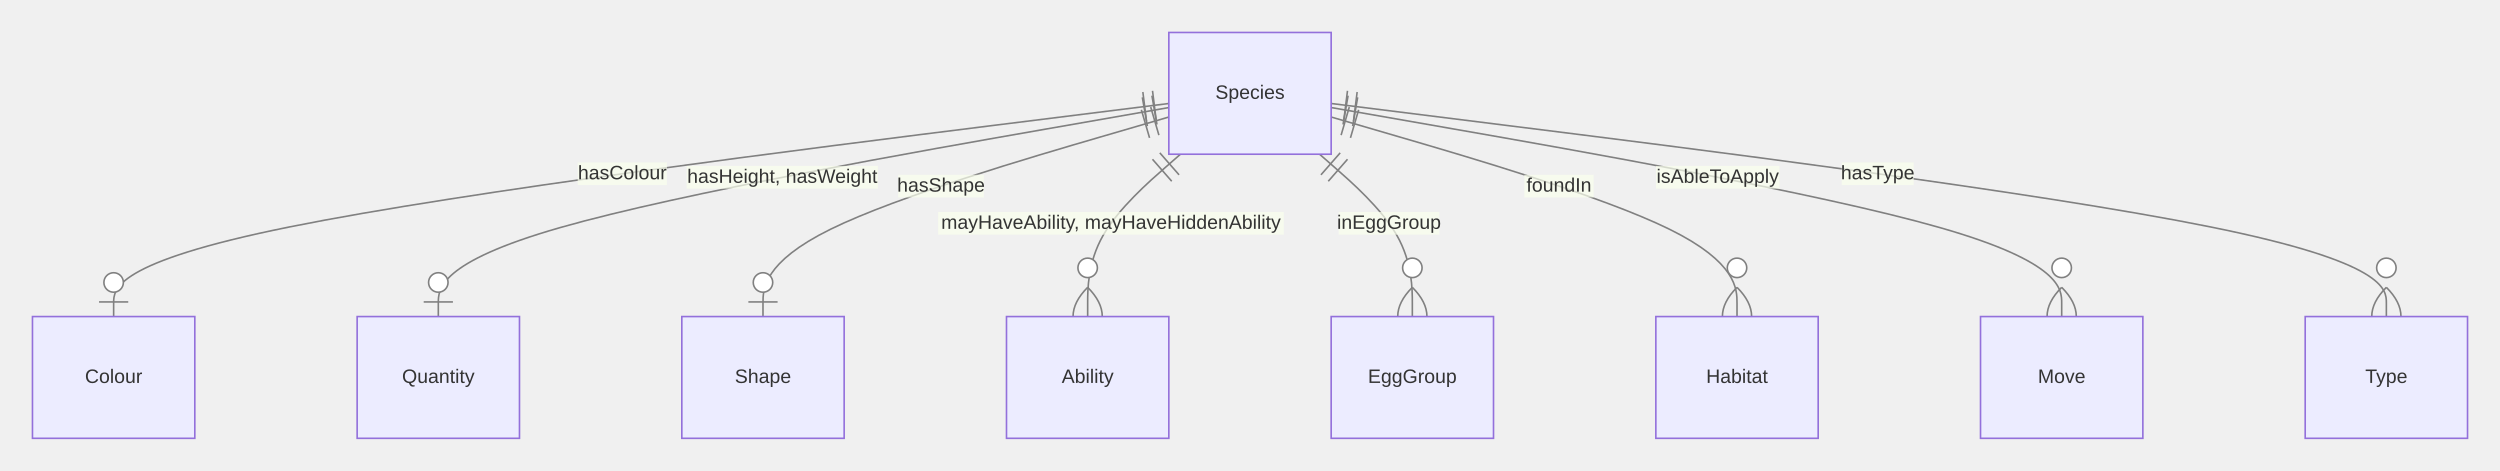
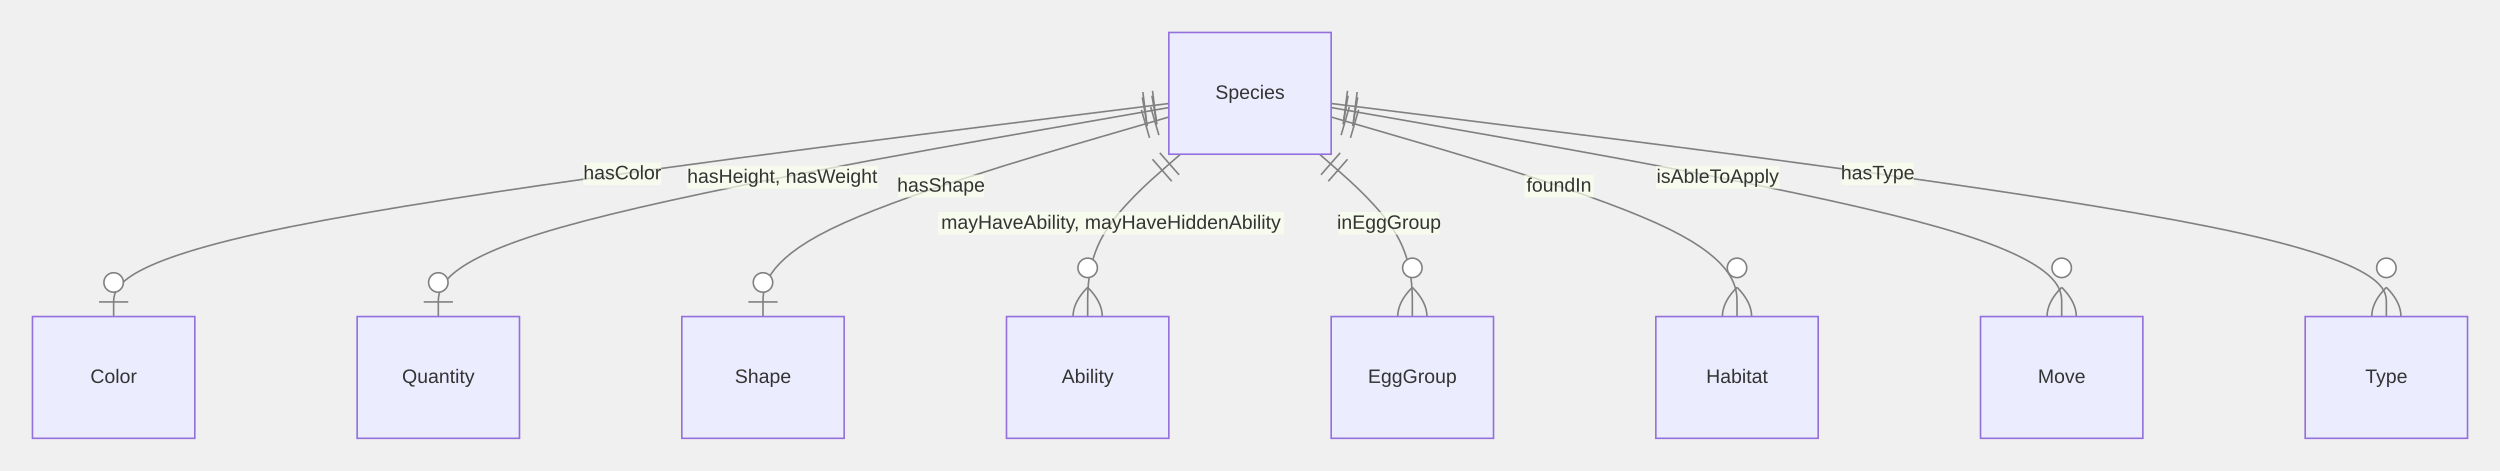
<svg xmlns="http://www.w3.org/2000/svg" aria-roledescription="er" role="graphics-document document" viewBox="0 0 1540 290" height="290" width="1540" id="container">
  <style>#container{font-family:"trebuchet ms",verdana,arial,sans-serif;font-size:16px;fill:#333;}#container .error-icon{fill:#552222;}#container .error-text{fill:#552222;stroke:#552222;}#container .edge-thickness-normal{stroke-width:1px;}#container .edge-thickness-thick{stroke-width:3.5px;}#container .edge-pattern-solid{stroke-dasharray:0;}#container .edge-thickness-invisible{stroke-width:0;fill:none;}#container .edge-pattern-dashed{stroke-dasharray:3;}#container .edge-pattern-dotted{stroke-dasharray:2;}#container .marker{fill:#333333;stroke:#333333;}#container .marker.cross{stroke:#333333;}#container svg{font-family:"trebuchet ms",verdana,arial,sans-serif;font-size:16px;}#container p{margin:0;}#container .entityBox{fill:#ECECFF;stroke:#9370DB;}#container .attributeBoxOdd{fill:#ffffff;stroke:#9370DB;}#container .attributeBoxEven{fill:#f2f2f2;stroke:#9370DB;}#container .relationshipLabelBox{fill:hsl(80, 100%, 96.275%);opacity:0.7;background-color:hsl(80, 100%, 96.275%);}#container .relationshipLabelBox rect{opacity:0.5;}#container .relationshipLine{stroke:#333333;}#container .entityTitleText{text-anchor:middle;font-size:18px;fill:#333;}#container #MD_PARENT_START{fill:#f5f5f5!important;stroke:#333333!important;stroke-width:1;}#container #MD_PARENT_END{fill:#f5f5f5!important;stroke:#333333!important;stroke-width:1;}#container :root{--mermaid-font-family:"trebuchet ms",verdana,arial,sans-serif;}</style>
  <g />
  <defs>
    <marker orient="auto" markerHeight="240" markerWidth="190" refY="7" refX="0" id="MD_PARENT_START">
      <path d="M 18,7 L9,13 L1,7 L9,1 Z" />
    </marker>
  </defs>
  <defs>
    <marker orient="auto" markerHeight="28" markerWidth="20" refY="7" refX="19" id="MD_PARENT_END">
      <path d="M 18,7 L9,13 L1,7 L9,1 Z" />
    </marker>
  </defs>
  <defs>
    <marker orient="auto" markerHeight="18" markerWidth="18" refY="9" refX="0" id="ONLY_ONE_START">
      <path d="M9,0 L9,18 M15,0 L15,18" fill="none" stroke="gray" />
    </marker>
  </defs>
  <defs>
    <marker orient="auto" markerHeight="18" markerWidth="18" refY="9" refX="18" id="ONLY_ONE_END">
      <path d="M3,0 L3,18 M9,0 L9,18" fill="none" stroke="gray" />
    </marker>
  </defs>
  <defs>
    <marker orient="auto" markerHeight="18" markerWidth="30" refY="9" refX="0" id="ZERO_OR_ONE_START">
      <circle r="6" cy="9" cx="21" fill="white" stroke="gray" />
      <path d="M9,0 L9,18" fill="none" stroke="gray" />
    </marker>
  </defs>
  <defs>
    <marker orient="auto" markerHeight="18" markerWidth="30" refY="9" refX="30" id="ZERO_OR_ONE_END">
      <circle r="6" cy="9" cx="9" fill="white" stroke="gray" />
      <path d="M21,0 L21,18" fill="none" stroke="gray" />
    </marker>
  </defs>
  <defs>
    <marker orient="auto" markerHeight="36" markerWidth="45" refY="18" refX="18" id="ONE_OR_MORE_START">
      <path d="M0,18 Q 18,0 36,18 Q 18,36 0,18 M42,9 L42,27" fill="none" stroke="gray" />
    </marker>
  </defs>
  <defs>
    <marker orient="auto" markerHeight="36" markerWidth="45" refY="18" refX="27" id="ONE_OR_MORE_END">
      <path d="M3,9 L3,27 M9,18 Q27,0 45,18 Q27,36 9,18" fill="none" stroke="gray" />
    </marker>
  </defs>
  <defs>
    <marker orient="auto" markerHeight="36" markerWidth="57" refY="18" refX="18" id="ZERO_OR_MORE_START">
      <circle r="6" cy="18" cx="48" fill="white" stroke="gray" />
      <path d="M0,18 Q18,0 36,18 Q18,36 0,18" fill="none" stroke="gray" />
    </marker>
  </defs>
  <defs>
    <marker orient="auto" markerHeight="36" markerWidth="57" refY="18" refX="39" id="ZERO_OR_MORE_END">
      <circle r="6" cy="18" cx="9" fill="white" stroke="gray" />
      <path d="M21,18 Q39,0 57,18 Q39,36 21,18" fill="none" stroke="gray" />
    </marker>
  </defs>
  <path style="stroke: gray; fill: none;" marker-start="url(#ONLY_ONE_START)" marker-end="url(#ZERO_OR_ONE_END)" d="M720,63.75L611.667,77.292C503.333,90.833,286.667,117.917,178.333,139.792C70,161.667,70,178.333,70,186.667L70,195" class="er relationshipLine" />
  <path style="stroke: gray; fill: none;" marker-start="url(#ONLY_ONE_START)" marker-end="url(#ZERO_OR_ONE_END)" d="M720,66.25L645,79.375C570,92.5,420,118.75,345,140.208C270,161.667,270,178.333,270,186.667L270,195" class="er relationshipLine" />
  <path style="stroke: gray; fill: none;" marker-start="url(#ONLY_ONE_START)" marker-end="url(#ZERO_OR_ONE_END)" d="M720,72.083L678.333,84.236C636.667,96.389,553.333,120.694,511.667,141.181C470,161.667,470,178.333,470,186.667L470,195" class="er relationshipLine" />
  <path style="stroke: gray; fill: none;" marker-start="url(#ONLY_ONE_START)" marker-end="url(#ZERO_OR_MORE_END)" d="M727.143,95L717.619,103.333C708.095,111.667,689.048,128.333,679.524,145C670,161.667,670,178.333,670,186.667L670,195" class="er relationshipLine" />
  <path style="stroke: gray; fill: none;" marker-start="url(#ONLY_ONE_START)" marker-end="url(#ZERO_OR_MORE_END)" d="M812.857,95L822.381,103.333C831.905,111.667,850.952,128.333,860.476,145C870,161.667,870,178.333,870,186.667L870,195" class="er relationshipLine" />
  <path style="stroke: gray; fill: none;" marker-start="url(#ONLY_ONE_START)" marker-end="url(#ZERO_OR_MORE_END)" d="M820,72.083L861.667,84.236C903.333,96.389,986.667,120.694,1028.333,141.181C1070,161.667,1070,178.333,1070,186.667L1070,195" class="er relationshipLine" />
  <path style="stroke: gray; fill: none;" marker-start="url(#ONLY_ONE_START)" marker-end="url(#ZERO_OR_MORE_END)" d="M820,66.25L895,79.375C970,92.5,1120,118.75,1195,140.208C1270,161.667,1270,178.333,1270,186.667L1270,195" class="er relationshipLine" />
  <path style="stroke: gray; fill: none;" marker-start="url(#ONLY_ONE_START)" marker-end="url(#ZERO_OR_MORE_END)" d="M820,63.75L928.333,77.292C1036.667,90.833,1253.333,117.917,1361.667,139.792C1470,161.667,1470,178.333,1470,186.667L1470,195" class="er relationshipLine" />
  <g transform="translate(820,195 )" id="entity-EggGroup-c5db389d-db45-5e12-82f2-480735f26054">
    <rect height="75" width="100" y="0" x="0" class="er entityBox" />
    <text style="dominant-baseline: middle; text-anchor: middle; font-size: 12px;" transform="translate(50,37.5)" y="0" x="0" id="text-entity-EggGroup-c5db389d-db45-5e12-82f2-480735f26054" class="er entityLabel">EggGroup</text>
  </g>
  <g transform="translate(720,20 )" id="entity-Species-5fb7bd14-1f92-5321-a2f8-29eca518f07c">
    <rect height="75" width="100" y="0" x="0" class="er entityBox" />
    <text style="dominant-baseline: middle; text-anchor: middle; font-size: 12px;" transform="translate(50,37.5)" y="0" x="0" id="text-entity-Species-5fb7bd14-1f92-5321-a2f8-29eca518f07c" class="er entityLabel">Species</text>
  </g>
-   <g transform="translate(20,195 )" id="entity-Colour-8f581955-fab7-54c2-bd12-b02cd1156346">
+   <g transform="translate(20,195 )" id="entity-Color-a87c14b4-f514-5b2d-8f61-d2c0041c1ff1">
    <rect height="75" width="100" y="0" x="0" class="er entityBox" />
-     <text style="dominant-baseline: middle; text-anchor: middle; font-size: 12px;" transform="translate(50,37.5)" y="0" x="0" id="text-entity-Colour-8f581955-fab7-54c2-bd12-b02cd1156346" class="er entityLabel">Colour</text>
+     <text style="dominant-baseline: middle; text-anchor: middle; font-size: 12px;" transform="translate(50,37.5)" y="0" x="0" id="text-entity-Color-a87c14b4-f514-5b2d-8f61-d2c0041c1ff1" class="er entityLabel">Color</text>
  </g>
  <g transform="translate(220,195 )" id="entity-Quantity-46f11547-7eaf-5ee9-bc9f-a9eb227f8785">
    <rect height="75" width="100" y="0" x="0" class="er entityBox" />
    <text style="dominant-baseline: middle; text-anchor: middle; font-size: 12px;" transform="translate(50,37.5)" y="0" x="0" id="text-entity-Quantity-46f11547-7eaf-5ee9-bc9f-a9eb227f8785" class="er entityLabel">Quantity</text>
  </g>
  <g transform="translate(420,195 )" id="entity-Shape-f18345e8-3e84-511e-91ab-fbc05e2ad372">
    <rect height="75" width="100" y="0" x="0" class="er entityBox" />
    <text style="dominant-baseline: middle; text-anchor: middle; font-size: 12px;" transform="translate(50,37.5)" y="0" x="0" id="text-entity-Shape-f18345e8-3e84-511e-91ab-fbc05e2ad372" class="er entityLabel">Shape</text>
  </g>
  <g transform="translate(620,195 )" id="entity-Ability-2d2f7f5a-3104-5479-9445-4db74fe18930">
    <rect height="75" width="100" y="0" x="0" class="er entityBox" />
    <text style="dominant-baseline: middle; text-anchor: middle; font-size: 12px;" transform="translate(50,37.5)" y="0" x="0" id="text-entity-Ability-2d2f7f5a-3104-5479-9445-4db74fe18930" class="er entityLabel">Ability</text>
  </g>
  <g transform="translate(1020,195 )" id="entity-Habitat-84f61ec1-d040-5890-9c99-5be822c3ae6f">
    <rect height="75" width="100" y="0" x="0" class="er entityBox" />
    <text style="dominant-baseline: middle; text-anchor: middle; font-size: 12px;" transform="translate(50,37.5)" y="0" x="0" id="text-entity-Habitat-84f61ec1-d040-5890-9c99-5be822c3ae6f" class="er entityLabel">Habitat</text>
  </g>
  <g transform="translate(1220,195 )" id="entity-Move-bc8e2787-9ebf-5c38-8a4b-9e7696d2d8de">
    <rect height="75" width="100" y="0" x="0" class="er entityBox" />
    <text style="dominant-baseline: middle; text-anchor: middle; font-size: 12px;" transform="translate(50,37.5)" y="0" x="0" id="text-entity-Move-bc8e2787-9ebf-5c38-8a4b-9e7696d2d8de" class="er entityLabel">Move</text>
  </g>
  <g transform="translate(1420,195 )" id="entity-Type-9ddd46db-41c2-5534-b189-1a81570d0829">
    <rect height="75" width="100" y="0" x="0" class="er entityBox" />
    <text style="dominant-baseline: middle; text-anchor: middle; font-size: 12px;" transform="translate(50,37.5)" y="0" x="0" id="text-entity-Type-9ddd46db-41c2-5534-b189-1a81570d0829" class="er entityLabel">Type</text>
  </g>
-   <rect height="14" width="54.98" y="100.031" x="355.857" class="er relationshipLabelBox" />
-   <text style="text-anchor: middle; dominant-baseline: middle; font-size: 12px;" y="107.031" x="383.347" id="rel1" class="er relationshipLabel">hasColour</text>
+   <rect height="14" width="47.996" y="100.031" x="359.349" class="er relationshipLabelBox" />
+   <text style="text-anchor: middle; dominant-baseline: middle; font-size: 12px;" y="107.031" x="383.347" id="rel1" class="er relationshipLabel">hasColor</text>
  <rect height="14" width="117.873" y="102.223" x="422.957" class="er relationshipLabelBox" />
  <text style="text-anchor: middle; dominant-baseline: middle; font-size: 12px;" y="109.223" x="481.893" id="rel2" class="er relationshipLabel">hasHeight, hasWeight</text>
  <rect height="14" width="52.812" y="107.655" x="553.269" class="er relationshipLabelBox" />
  <text style="text-anchor: middle; dominant-baseline: middle; font-size: 12px;" y="114.655" x="579.675" id="rel3" class="er relationshipLabel">hasShape</text>
  <rect height="14" width="212.953" y="130.565" x="577.885" class="er relationshipLabelBox" />
  <text style="text-anchor: middle; dominant-baseline: middle; font-size: 12px;" y="137.565" x="684.362" id="rel4" class="er relationshipLabel">mayHaveAbility, mayHaveHiddenAbility</text>
  <rect height="14" width="62.047" y="130.565" x="824.615" class="er relationshipLabelBox" />
  <text style="text-anchor: middle; dominant-baseline: middle; font-size: 12px;" y="137.565" x="855.638" id="rel5" class="er relationshipLabel">inEggGroup</text>
  <rect height="14" width="42.688" y="107.655" x="938.981" class="er relationshipLabelBox" />
  <text style="text-anchor: middle; dominant-baseline: middle; font-size: 12px;" y="114.655" x="960.325" id="rel6" class="er relationshipLabel">foundIn</text>
  <rect height="14" width="76.068" y="102.223" x="1020.073" class="er relationshipLabelBox" />
  <text style="text-anchor: middle; dominant-baseline: middle; font-size: 12px;" y="109.223" x="1058.107" id="rel7" class="er relationshipLabel">isAbleToApply</text>
  <rect height="14" width="44.344" y="100.032" x="1134.481" class="er relationshipLabelBox" />
  <text style="text-anchor: middle; dominant-baseline: middle; font-size: 12px;" y="107.032" x="1156.653" id="rel8" class="er relationshipLabel">hasType</text>
</svg>
